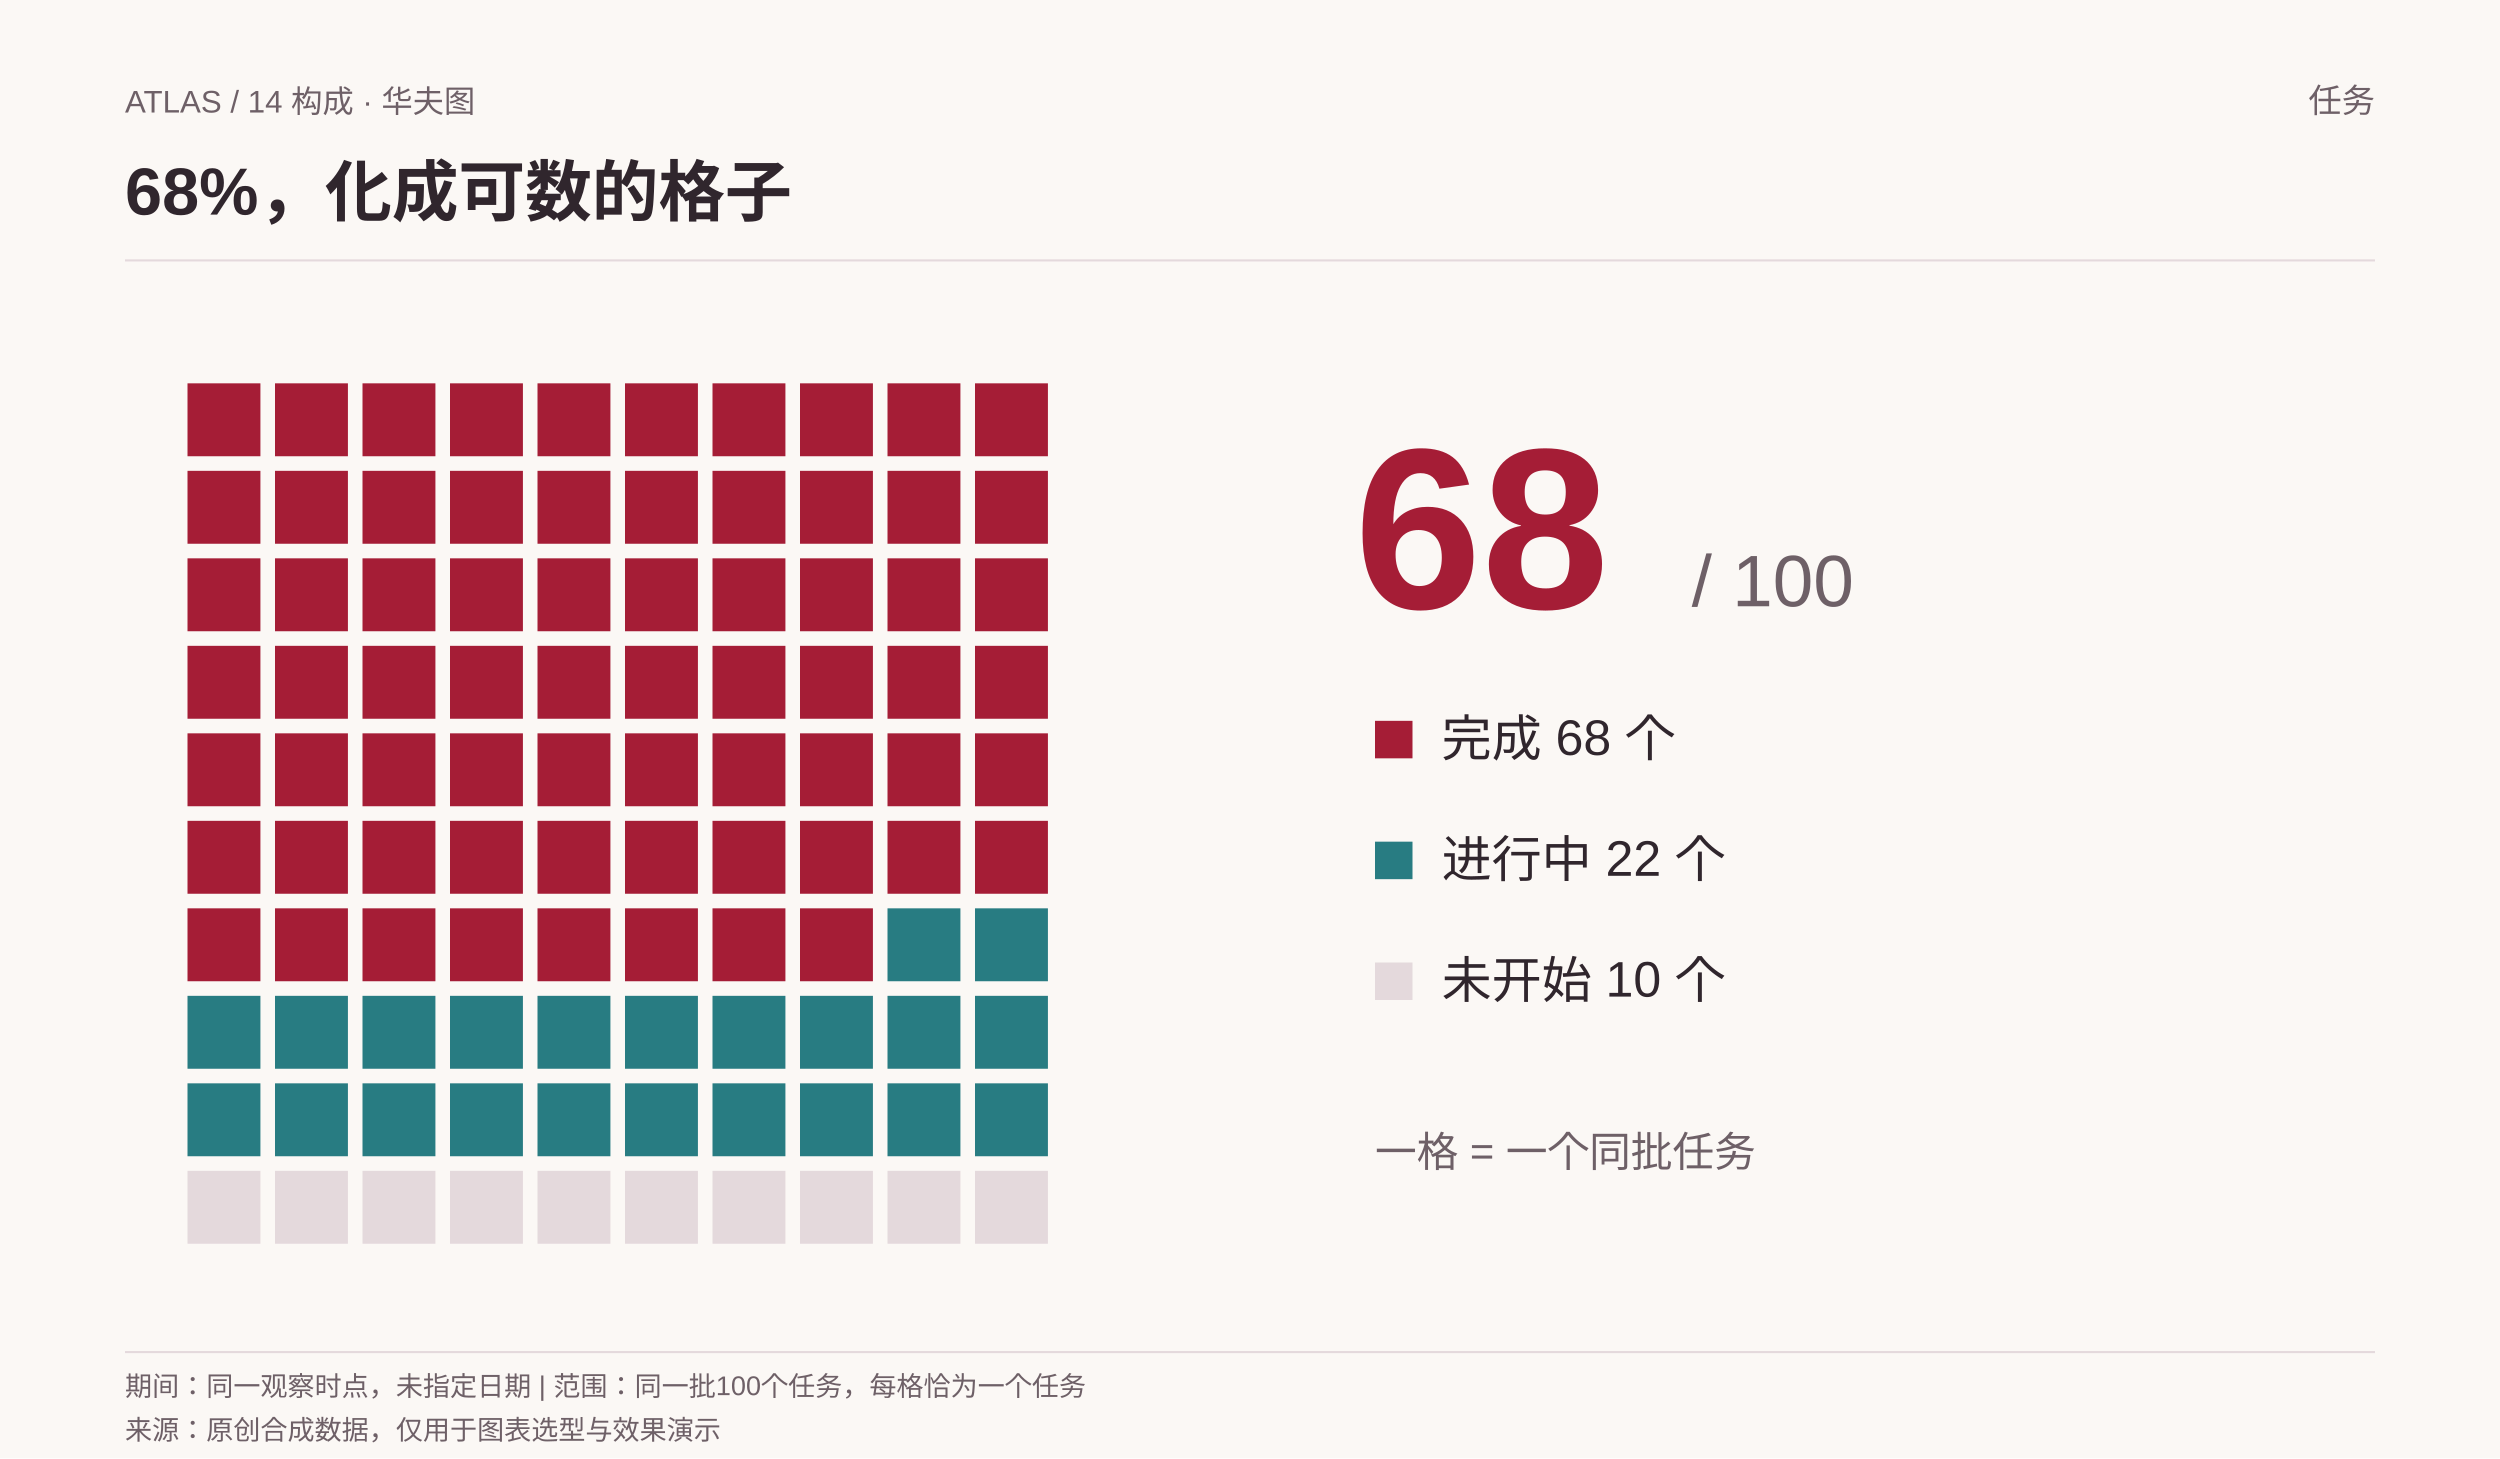
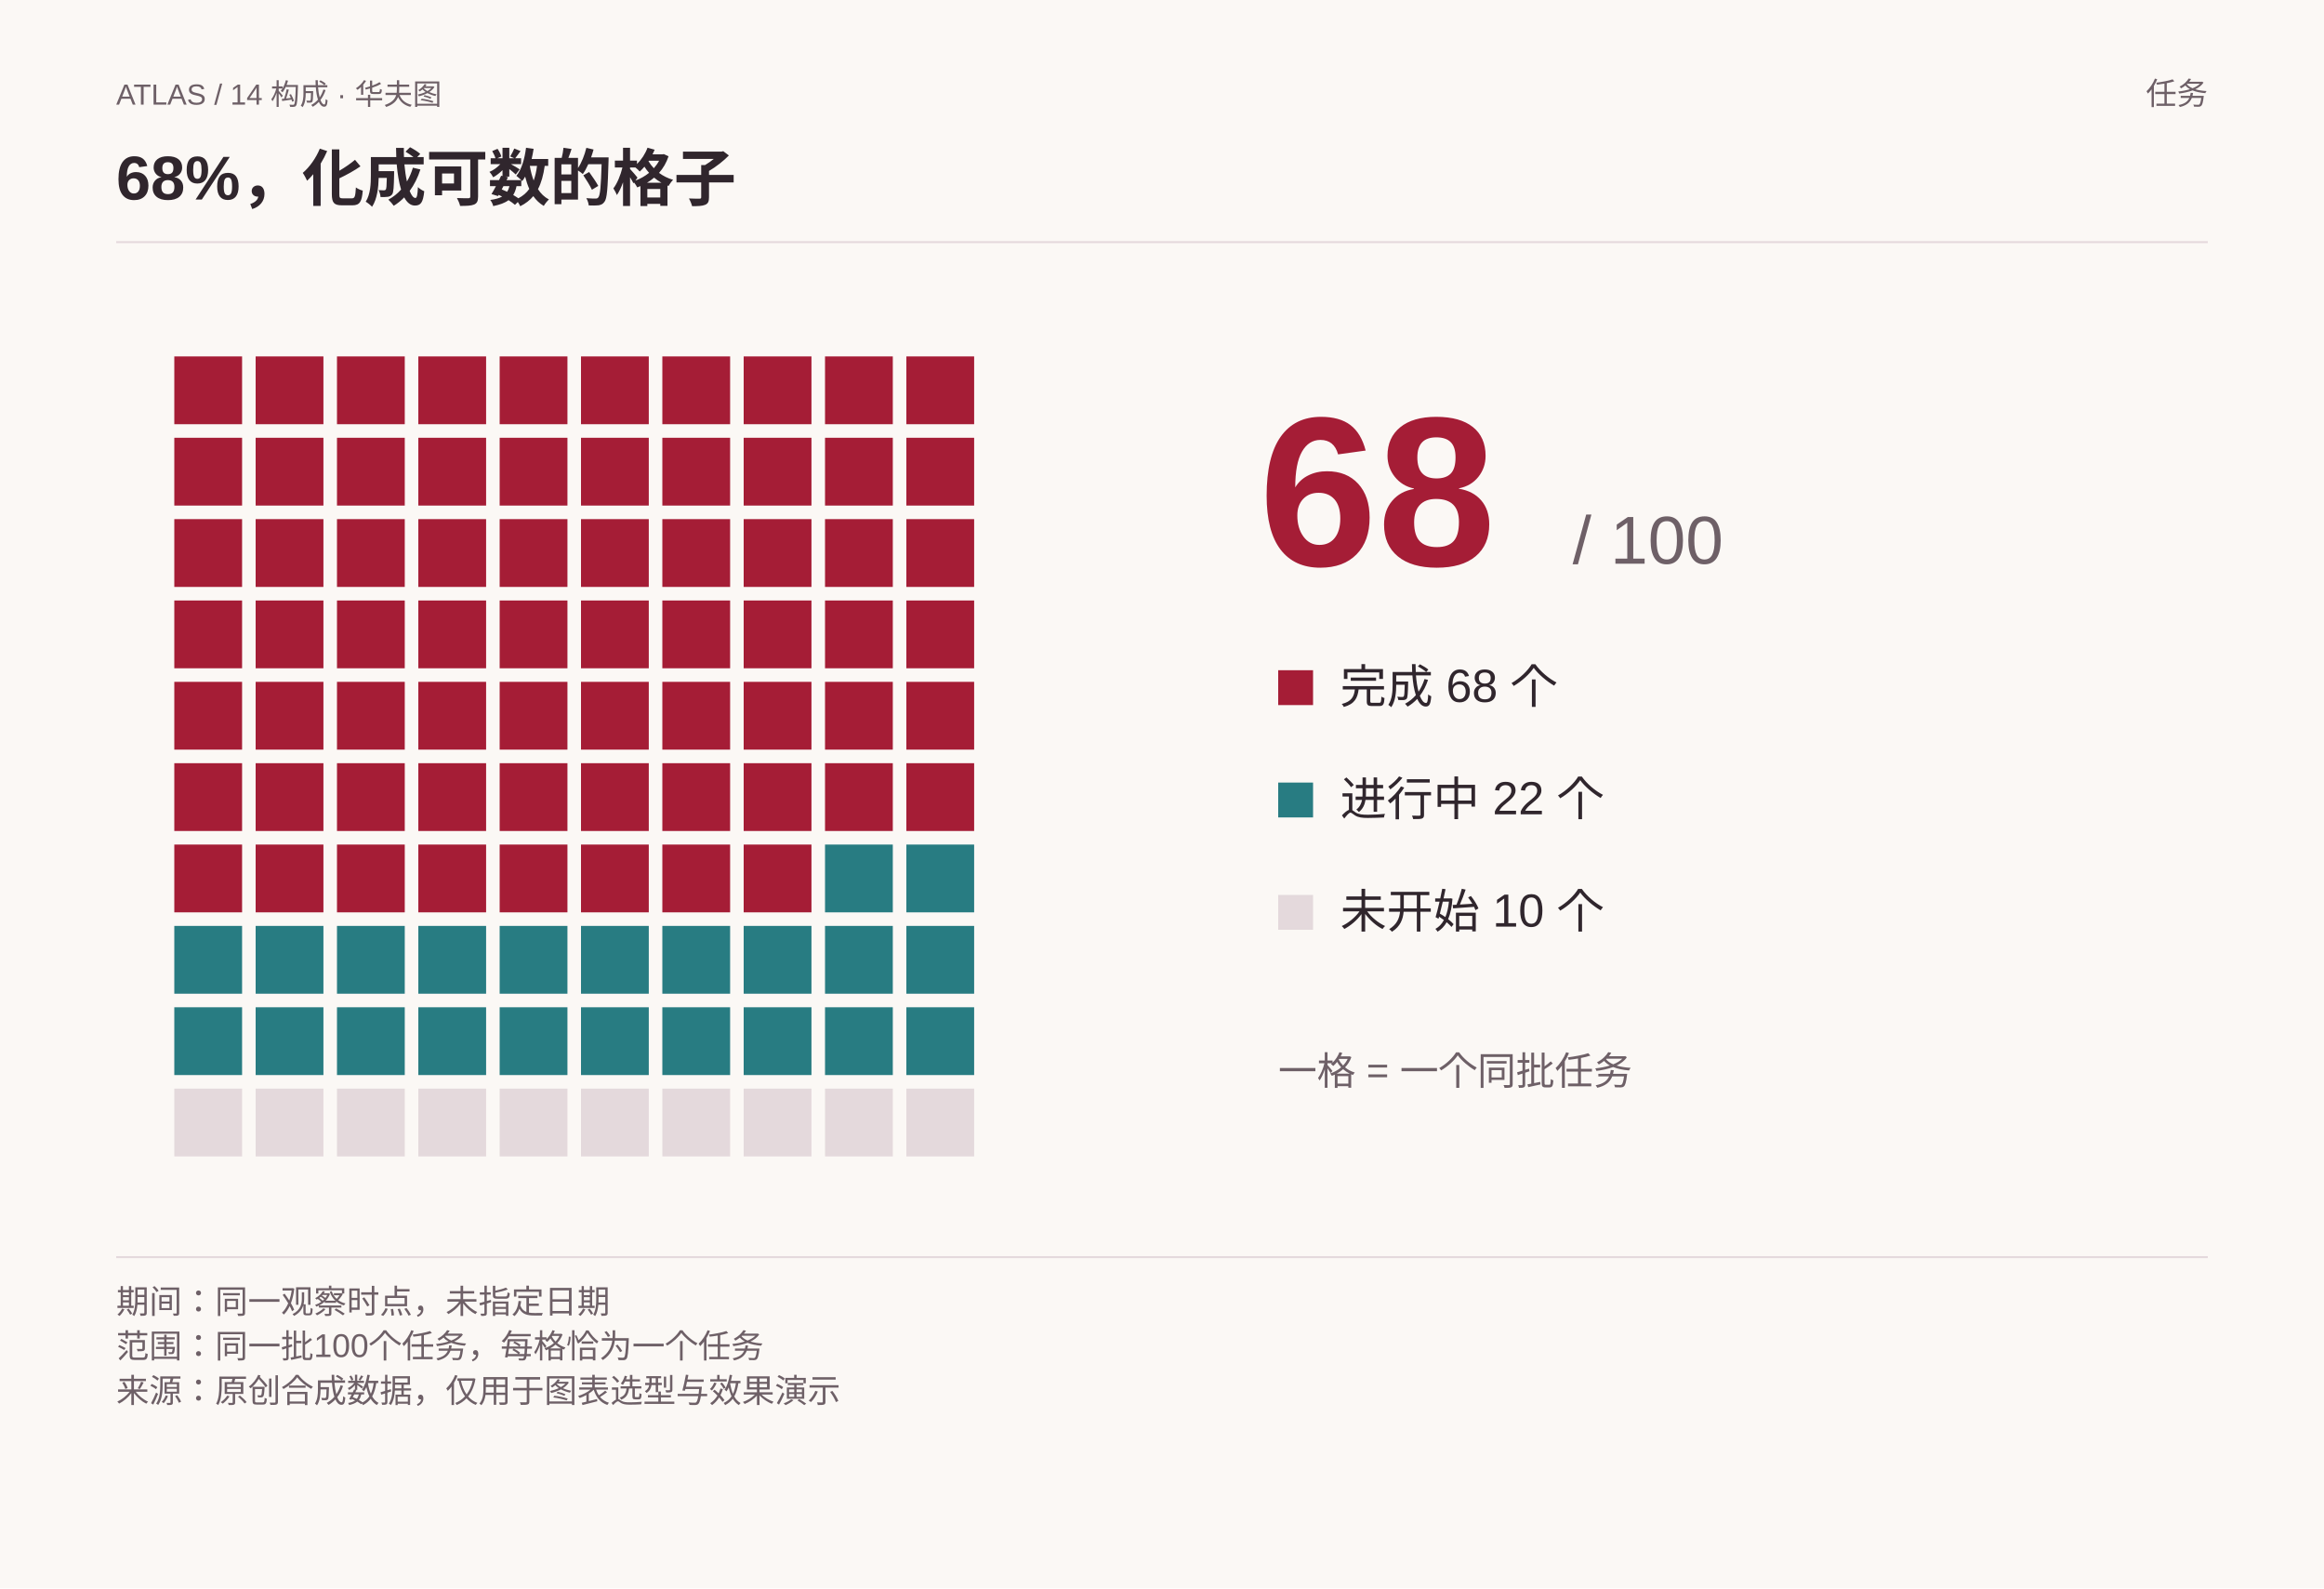
- <svg xmlns="http://www.w3.org/2000/svg" viewBox="0 0 1200 700" width="1200" height="700" role="img" aria-labelledby="title-waffle desc-waffle">
+ <svg xmlns="http://www.w3.org/2000/svg" viewBox="0 0 1200 820" width="1200" height="820" role="img" aria-labelledby="title-waffle desc-waffle">
  <g font-family="Arial, Microsoft YaHei, sans-serif">
-     <rect x="0" y="0" width="1200" height="700" fill="#FBF8F5" stroke="none" stroke-width="1" rx="0" />
+     <rect x="0" y="0" width="1200" height="820" fill="#FBF8F5" stroke="none" stroke-width="1" rx="0" />
    <text x="60" y="54" font-size="15" fill="#6E6067" text-anchor="start" font-weight="400">ATLAS / 14     构成 · 华夫图</text>
    <text x="60" y="103" font-size="32" fill="#30262D" text-anchor="start" font-weight="700">68%，化成可数的格子</text>
    <text x="1140" y="54" font-size="16" fill="#6E6067" text-anchor="end" font-weight="400">任务</text>
    <line x1="60" y1="125" x2="1140" y2="125" stroke="#E4D9DC" stroke-width="1" />
    <g data-key="0" opacity="1">
      <rect x="90" y="184" width="35" height="35" fill="#A51D36" stroke="none" stroke-width="1" rx="0" />
    </g>
    <g data-key="0" opacity="1">
      <rect x="132" y="184" width="35" height="35" fill="#A51D36" stroke="none" stroke-width="1" rx="0" />
    </g>
    <g data-key="0" opacity="1">
      <rect x="174" y="184" width="35" height="35" fill="#A51D36" stroke="none" stroke-width="1" rx="0" />
    </g>
    <g data-key="0" opacity="1">
      <rect x="216" y="184" width="35" height="35" fill="#A51D36" stroke="none" stroke-width="1" rx="0" />
    </g>
    <g data-key="0" opacity="1">
      <rect x="258" y="184" width="35" height="35" fill="#A51D36" stroke="none" stroke-width="1" rx="0" />
    </g>
    <g data-key="0" opacity="1">
      <rect x="300" y="184" width="35" height="35" fill="#A51D36" stroke="none" stroke-width="1" rx="0" />
    </g>
    <g data-key="0" opacity="1">
      <rect x="342" y="184" width="35" height="35" fill="#A51D36" stroke="none" stroke-width="1" rx="0" />
    </g>
    <g data-key="0" opacity="1">
      <rect x="384" y="184" width="35" height="35" fill="#A51D36" stroke="none" stroke-width="1" rx="0" />
    </g>
    <g data-key="0" opacity="1">
      <rect x="426" y="184" width="35" height="35" fill="#A51D36" stroke="none" stroke-width="1" rx="0" />
    </g>
    <g data-key="0" opacity="1">
      <rect x="468" y="184" width="35" height="35" fill="#A51D36" stroke="none" stroke-width="1" rx="0" />
    </g>
    <g data-key="0" opacity="1">
      <rect x="90" y="226" width="35" height="35" fill="#A51D36" stroke="none" stroke-width="1" rx="0" />
    </g>
    <g data-key="0" opacity="1">
      <rect x="132" y="226" width="35" height="35" fill="#A51D36" stroke="none" stroke-width="1" rx="0" />
    </g>
    <g data-key="0" opacity="1">
      <rect x="174" y="226" width="35" height="35" fill="#A51D36" stroke="none" stroke-width="1" rx="0" />
    </g>
    <g data-key="0" opacity="1">
      <rect x="216" y="226" width="35" height="35" fill="#A51D36" stroke="none" stroke-width="1" rx="0" />
    </g>
    <g data-key="0" opacity="1">
      <rect x="258" y="226" width="35" height="35" fill="#A51D36" stroke="none" stroke-width="1" rx="0" />
    </g>
    <g data-key="0" opacity="1">
      <rect x="300" y="226" width="35" height="35" fill="#A51D36" stroke="none" stroke-width="1" rx="0" />
    </g>
    <g data-key="0" opacity="1">
      <rect x="342" y="226" width="35" height="35" fill="#A51D36" stroke="none" stroke-width="1" rx="0" />
    </g>
    <g data-key="0" opacity="1">
      <rect x="384" y="226" width="35" height="35" fill="#A51D36" stroke="none" stroke-width="1" rx="0" />
    </g>
    <g data-key="0" opacity="1">
      <rect x="426" y="226" width="35" height="35" fill="#A51D36" stroke="none" stroke-width="1" rx="0" />
    </g>
    <g data-key="0" opacity="1">
      <rect x="468" y="226" width="35" height="35" fill="#A51D36" stroke="none" stroke-width="1" rx="0" />
    </g>
    <g data-key="0" opacity="1">
      <rect x="90" y="268" width="35" height="35" fill="#A51D36" stroke="none" stroke-width="1" rx="0" />
    </g>
    <g data-key="0" opacity="1">
      <rect x="132" y="268" width="35" height="35" fill="#A51D36" stroke="none" stroke-width="1" rx="0" />
    </g>
    <g data-key="0" opacity="1">
      <rect x="174" y="268" width="35" height="35" fill="#A51D36" stroke="none" stroke-width="1" rx="0" />
    </g>
    <g data-key="0" opacity="1">
      <rect x="216" y="268" width="35" height="35" fill="#A51D36" stroke="none" stroke-width="1" rx="0" />
    </g>
    <g data-key="0" opacity="1">
      <rect x="258" y="268" width="35" height="35" fill="#A51D36" stroke="none" stroke-width="1" rx="0" />
    </g>
    <g data-key="0" opacity="1">
      <rect x="300" y="268" width="35" height="35" fill="#A51D36" stroke="none" stroke-width="1" rx="0" />
    </g>
    <g data-key="0" opacity="1">
      <rect x="342" y="268" width="35" height="35" fill="#A51D36" stroke="none" stroke-width="1" rx="0" />
    </g>
    <g data-key="0" opacity="1">
      <rect x="384" y="268" width="35" height="35" fill="#A51D36" stroke="none" stroke-width="1" rx="0" />
    </g>
    <g data-key="0" opacity="1">
      <rect x="426" y="268" width="35" height="35" fill="#A51D36" stroke="none" stroke-width="1" rx="0" />
    </g>
    <g data-key="0" opacity="1">
      <rect x="468" y="268" width="35" height="35" fill="#A51D36" stroke="none" stroke-width="1" rx="0" />
    </g>
    <g data-key="0" opacity="1">
      <rect x="90" y="310" width="35" height="35" fill="#A51D36" stroke="none" stroke-width="1" rx="0" />
    </g>
    <g data-key="0" opacity="1">
      <rect x="132" y="310" width="35" height="35" fill="#A51D36" stroke="none" stroke-width="1" rx="0" />
    </g>
    <g data-key="0" opacity="1">
      <rect x="174" y="310" width="35" height="35" fill="#A51D36" stroke="none" stroke-width="1" rx="0" />
    </g>
    <g data-key="0" opacity="1">
      <rect x="216" y="310" width="35" height="35" fill="#A51D36" stroke="none" stroke-width="1" rx="0" />
    </g>
    <g data-key="0" opacity="1">
      <rect x="258" y="310" width="35" height="35" fill="#A51D36" stroke="none" stroke-width="1" rx="0" />
    </g>
    <g data-key="0" opacity="1">
      <rect x="300" y="310" width="35" height="35" fill="#A51D36" stroke="none" stroke-width="1" rx="0" />
    </g>
    <g data-key="0" opacity="1">
      <rect x="342" y="310" width="35" height="35" fill="#A51D36" stroke="none" stroke-width="1" rx="0" />
    </g>
    <g data-key="0" opacity="1">
      <rect x="384" y="310" width="35" height="35" fill="#A51D36" stroke="none" stroke-width="1" rx="0" />
    </g>
    <g data-key="0" opacity="1">
      <rect x="426" y="310" width="35" height="35" fill="#A51D36" stroke="none" stroke-width="1" rx="0" />
    </g>
    <g data-key="0" opacity="1">
      <rect x="468" y="310" width="35" height="35" fill="#A51D36" stroke="none" stroke-width="1" rx="0" />
    </g>
    <g data-key="0" opacity="1">
      <rect x="90" y="352" width="35" height="35" fill="#A51D36" stroke="none" stroke-width="1" rx="0" />
    </g>
    <g data-key="0" opacity="1">
      <rect x="132" y="352" width="35" height="35" fill="#A51D36" stroke="none" stroke-width="1" rx="0" />
    </g>
    <g data-key="0" opacity="1">
      <rect x="174" y="352" width="35" height="35" fill="#A51D36" stroke="none" stroke-width="1" rx="0" />
    </g>
    <g data-key="0" opacity="1">
      <rect x="216" y="352" width="35" height="35" fill="#A51D36" stroke="none" stroke-width="1" rx="0" />
    </g>
    <g data-key="0" opacity="1">
      <rect x="258" y="352" width="35" height="35" fill="#A51D36" stroke="none" stroke-width="1" rx="0" />
    </g>
    <g data-key="0" opacity="1">
      <rect x="300" y="352" width="35" height="35" fill="#A51D36" stroke="none" stroke-width="1" rx="0" />
    </g>
    <g data-key="0" opacity="1">
      <rect x="342" y="352" width="35" height="35" fill="#A51D36" stroke="none" stroke-width="1" rx="0" />
    </g>
    <g data-key="0" opacity="1">
      <rect x="384" y="352" width="35" height="35" fill="#A51D36" stroke="none" stroke-width="1" rx="0" />
    </g>
    <g data-key="0" opacity="1">
      <rect x="426" y="352" width="35" height="35" fill="#A51D36" stroke="none" stroke-width="1" rx="0" />
    </g>
    <g data-key="0" opacity="1">
      <rect x="468" y="352" width="35" height="35" fill="#A51D36" stroke="none" stroke-width="1" rx="0" />
    </g>
    <g data-key="0" opacity="1">
      <rect x="90" y="394" width="35" height="35" fill="#A51D36" stroke="none" stroke-width="1" rx="0" />
    </g>
    <g data-key="0" opacity="1">
      <rect x="132" y="394" width="35" height="35" fill="#A51D36" stroke="none" stroke-width="1" rx="0" />
    </g>
    <g data-key="0" opacity="1">
      <rect x="174" y="394" width="35" height="35" fill="#A51D36" stroke="none" stroke-width="1" rx="0" />
    </g>
    <g data-key="0" opacity="1">
      <rect x="216" y="394" width="35" height="35" fill="#A51D36" stroke="none" stroke-width="1" rx="0" />
    </g>
    <g data-key="0" opacity="1">
      <rect x="258" y="394" width="35" height="35" fill="#A51D36" stroke="none" stroke-width="1" rx="0" />
    </g>
    <g data-key="0" opacity="1">
      <rect x="300" y="394" width="35" height="35" fill="#A51D36" stroke="none" stroke-width="1" rx="0" />
    </g>
    <g data-key="0" opacity="1">
      <rect x="342" y="394" width="35" height="35" fill="#A51D36" stroke="none" stroke-width="1" rx="0" />
    </g>
    <g data-key="0" opacity="1">
      <rect x="384" y="394" width="35" height="35" fill="#A51D36" stroke="none" stroke-width="1" rx="0" />
    </g>
    <g data-key="0" opacity="1">
      <rect x="426" y="394" width="35" height="35" fill="#A51D36" stroke="none" stroke-width="1" rx="0" />
    </g>
    <g data-key="0" opacity="1">
      <rect x="468" y="394" width="35" height="35" fill="#A51D36" stroke="none" stroke-width="1" rx="0" />
    </g>
    <g data-key="0" opacity="1">
      <rect x="90" y="436" width="35" height="35" fill="#A51D36" stroke="none" stroke-width="1" rx="0" />
    </g>
    <g data-key="0" opacity="1">
      <rect x="132" y="436" width="35" height="35" fill="#A51D36" stroke="none" stroke-width="1" rx="0" />
    </g>
    <g data-key="0" opacity="1">
      <rect x="174" y="436" width="35" height="35" fill="#A51D36" stroke="none" stroke-width="1" rx="0" />
    </g>
    <g data-key="0" opacity="1">
      <rect x="216" y="436" width="35" height="35" fill="#A51D36" stroke="none" stroke-width="1" rx="0" />
    </g>
    <g data-key="0" opacity="1">
      <rect x="258" y="436" width="35" height="35" fill="#A51D36" stroke="none" stroke-width="1" rx="0" />
    </g>
    <g data-key="0" opacity="1">
      <rect x="300" y="436" width="35" height="35" fill="#A51D36" stroke="none" stroke-width="1" rx="0" />
    </g>
    <g data-key="0" opacity="1">
      <rect x="342" y="436" width="35" height="35" fill="#A51D36" stroke="none" stroke-width="1" rx="0" />
    </g>
    <g data-key="0" opacity="1">
      <rect x="384" y="436" width="35" height="35" fill="#A51D36" stroke="none" stroke-width="1" rx="0" />
    </g>
    <g data-key="1" opacity="1">
      <rect x="426" y="436" width="35" height="35" fill="#287C82" stroke="none" stroke-width="1" rx="0" />
    </g>
    <g data-key="1" opacity="1">
      <rect x="468" y="436" width="35" height="35" fill="#287C82" stroke="none" stroke-width="1" rx="0" />
    </g>
    <g data-key="1" opacity="1">
      <rect x="90" y="478" width="35" height="35" fill="#287C82" stroke="none" stroke-width="1" rx="0" />
    </g>
    <g data-key="1" opacity="1">
      <rect x="132" y="478" width="35" height="35" fill="#287C82" stroke="none" stroke-width="1" rx="0" />
    </g>
    <g data-key="1" opacity="1">
      <rect x="174" y="478" width="35" height="35" fill="#287C82" stroke="none" stroke-width="1" rx="0" />
    </g>
    <g data-key="1" opacity="1">
      <rect x="216" y="478" width="35" height="35" fill="#287C82" stroke="none" stroke-width="1" rx="0" />
    </g>
    <g data-key="1" opacity="1">
      <rect x="258" y="478" width="35" height="35" fill="#287C82" stroke="none" stroke-width="1" rx="0" />
    </g>
    <g data-key="1" opacity="1">
      <rect x="300" y="478" width="35" height="35" fill="#287C82" stroke="none" stroke-width="1" rx="0" />
    </g>
    <g data-key="1" opacity="1">
      <rect x="342" y="478" width="35" height="35" fill="#287C82" stroke="none" stroke-width="1" rx="0" />
    </g>
    <g data-key="1" opacity="1">
      <rect x="384" y="478" width="35" height="35" fill="#287C82" stroke="none" stroke-width="1" rx="0" />
    </g>
    <g data-key="1" opacity="1">
      <rect x="426" y="478" width="35" height="35" fill="#287C82" stroke="none" stroke-width="1" rx="0" />
    </g>
    <g data-key="1" opacity="1">
      <rect x="468" y="478" width="35" height="35" fill="#287C82" stroke="none" stroke-width="1" rx="0" />
    </g>
    <g data-key="1" opacity="1">
      <rect x="90" y="520" width="35" height="35" fill="#287C82" stroke="none" stroke-width="1" rx="0" />
    </g>
    <g data-key="1" opacity="1">
      <rect x="132" y="520" width="35" height="35" fill="#287C82" stroke="none" stroke-width="1" rx="0" />
    </g>
    <g data-key="1" opacity="1">
      <rect x="174" y="520" width="35" height="35" fill="#287C82" stroke="none" stroke-width="1" rx="0" />
    </g>
    <g data-key="1" opacity="1">
      <rect x="216" y="520" width="35" height="35" fill="#287C82" stroke="none" stroke-width="1" rx="0" />
    </g>
    <g data-key="1" opacity="1">
      <rect x="258" y="520" width="35" height="35" fill="#287C82" stroke="none" stroke-width="1" rx="0" />
    </g>
    <g data-key="1" opacity="1">
      <rect x="300" y="520" width="35" height="35" fill="#287C82" stroke="none" stroke-width="1" rx="0" />
    </g>
    <g data-key="1" opacity="1">
      <rect x="342" y="520" width="35" height="35" fill="#287C82" stroke="none" stroke-width="1" rx="0" />
    </g>
    <g data-key="1" opacity="1">
      <rect x="384" y="520" width="35" height="35" fill="#287C82" stroke="none" stroke-width="1" rx="0" />
    </g>
    <g data-key="1" opacity="1">
      <rect x="426" y="520" width="35" height="35" fill="#287C82" stroke="none" stroke-width="1" rx="0" />
    </g>
    <g data-key="1" opacity="1">
      <rect x="468" y="520" width="35" height="35" fill="#287C82" stroke="none" stroke-width="1" rx="0" />
    </g>
    <g data-key="2" opacity="1">
      <rect x="90" y="562" width="35" height="35" fill="#E4D9DC" stroke="none" stroke-width="1" rx="0" />
    </g>
    <g data-key="2" opacity="1">
      <rect x="132" y="562" width="35" height="35" fill="#E4D9DC" stroke="none" stroke-width="1" rx="0" />
    </g>
    <g data-key="2" opacity="1">
      <rect x="174" y="562" width="35" height="35" fill="#E4D9DC" stroke="none" stroke-width="1" rx="0" />
    </g>
    <g data-key="2" opacity="1">
      <rect x="216" y="562" width="35" height="35" fill="#E4D9DC" stroke="none" stroke-width="1" rx="0" />
    </g>
    <g data-key="2" opacity="1">
      <rect x="258" y="562" width="35" height="35" fill="#E4D9DC" stroke="none" stroke-width="1" rx="0" />
    </g>
    <g data-key="2" opacity="1">
      <rect x="300" y="562" width="35" height="35" fill="#E4D9DC" stroke="none" stroke-width="1" rx="0" />
    </g>
    <g data-key="2" opacity="1">
      <rect x="342" y="562" width="35" height="35" fill="#E4D9DC" stroke="none" stroke-width="1" rx="0" />
    </g>
    <g data-key="2" opacity="1">
      <rect x="384" y="562" width="35" height="35" fill="#E4D9DC" stroke="none" stroke-width="1" rx="0" />
    </g>
    <g data-key="2" opacity="1">
      <rect x="426" y="562" width="35" height="35" fill="#E4D9DC" stroke="none" stroke-width="1" rx="0" />
    </g>
    <g data-key="2" opacity="1">
      <rect x="468" y="562" width="35" height="35" fill="#E4D9DC" stroke="none" stroke-width="1" rx="0" />
    </g>
    <text x="650" y="292" font-size="110" fill="#A51D36" text-anchor="start" font-weight="700">68</text>
    <text x="812" y="291" font-size="35" fill="#6E6067" text-anchor="start" font-weight="400">/ 100</text>
    <rect x="660" y="346" width="18" height="18" fill="#A51D36" stroke="none" stroke-width="1" rx="0" />
    <text x="692" y="363" font-size="24" fill="#30262D" text-anchor="start" font-weight="400">完成  68 个</text>
    <rect x="660" y="404" width="18" height="18" fill="#287C82" stroke="none" stroke-width="1" rx="0" />
    <text x="692" y="421" font-size="24" fill="#30262D" text-anchor="start" font-weight="400">进行中  22 个</text>
    <rect x="660" y="462" width="18" height="18" fill="#E4D9DC" stroke="none" stroke-width="1" rx="0" />
    <text x="692" y="479" font-size="24" fill="#30262D" text-anchor="start" font-weight="400">未开始  10 个</text>
    <text x="660" y="560" font-size="20" fill="#6E6067" text-anchor="start" font-weight="400">一格 = 一个同批任务</text>
    <line x1="60" y1="649" x2="1140" y2="649" stroke="#E4D9DC" stroke-width="1" />
-     <text x="60" y="670" font-size="13" fill="#6E6067" text-anchor="start" font-weight="400">期间：同一观察时点，未指定日期  |  范围：同一批100个任务，每格恰为一个任务</text>
-     <text x="60" y="691" font-size="13" fill="#6E6067" text-anchor="start" font-weight="400">来源：原创合成数据，仅用于图表选型与效果演示</text>
+     <text x="60" y="678" font-size="17" fill="#6E6067" text-anchor="start" font-weight="400">期间：同一观察时点，未指定日期</text>
+     <text x="60" y="701" font-size="17" fill="#6E6067" text-anchor="start" font-weight="400">范围：同一批100个任务，每格恰为一个任务</text>
+     <text x="60" y="724" font-size="17" fill="#6E6067" text-anchor="start" font-weight="400">来源：原创合成数据，仅用于图表选型与效果演示</text>
  </g>
</svg>
